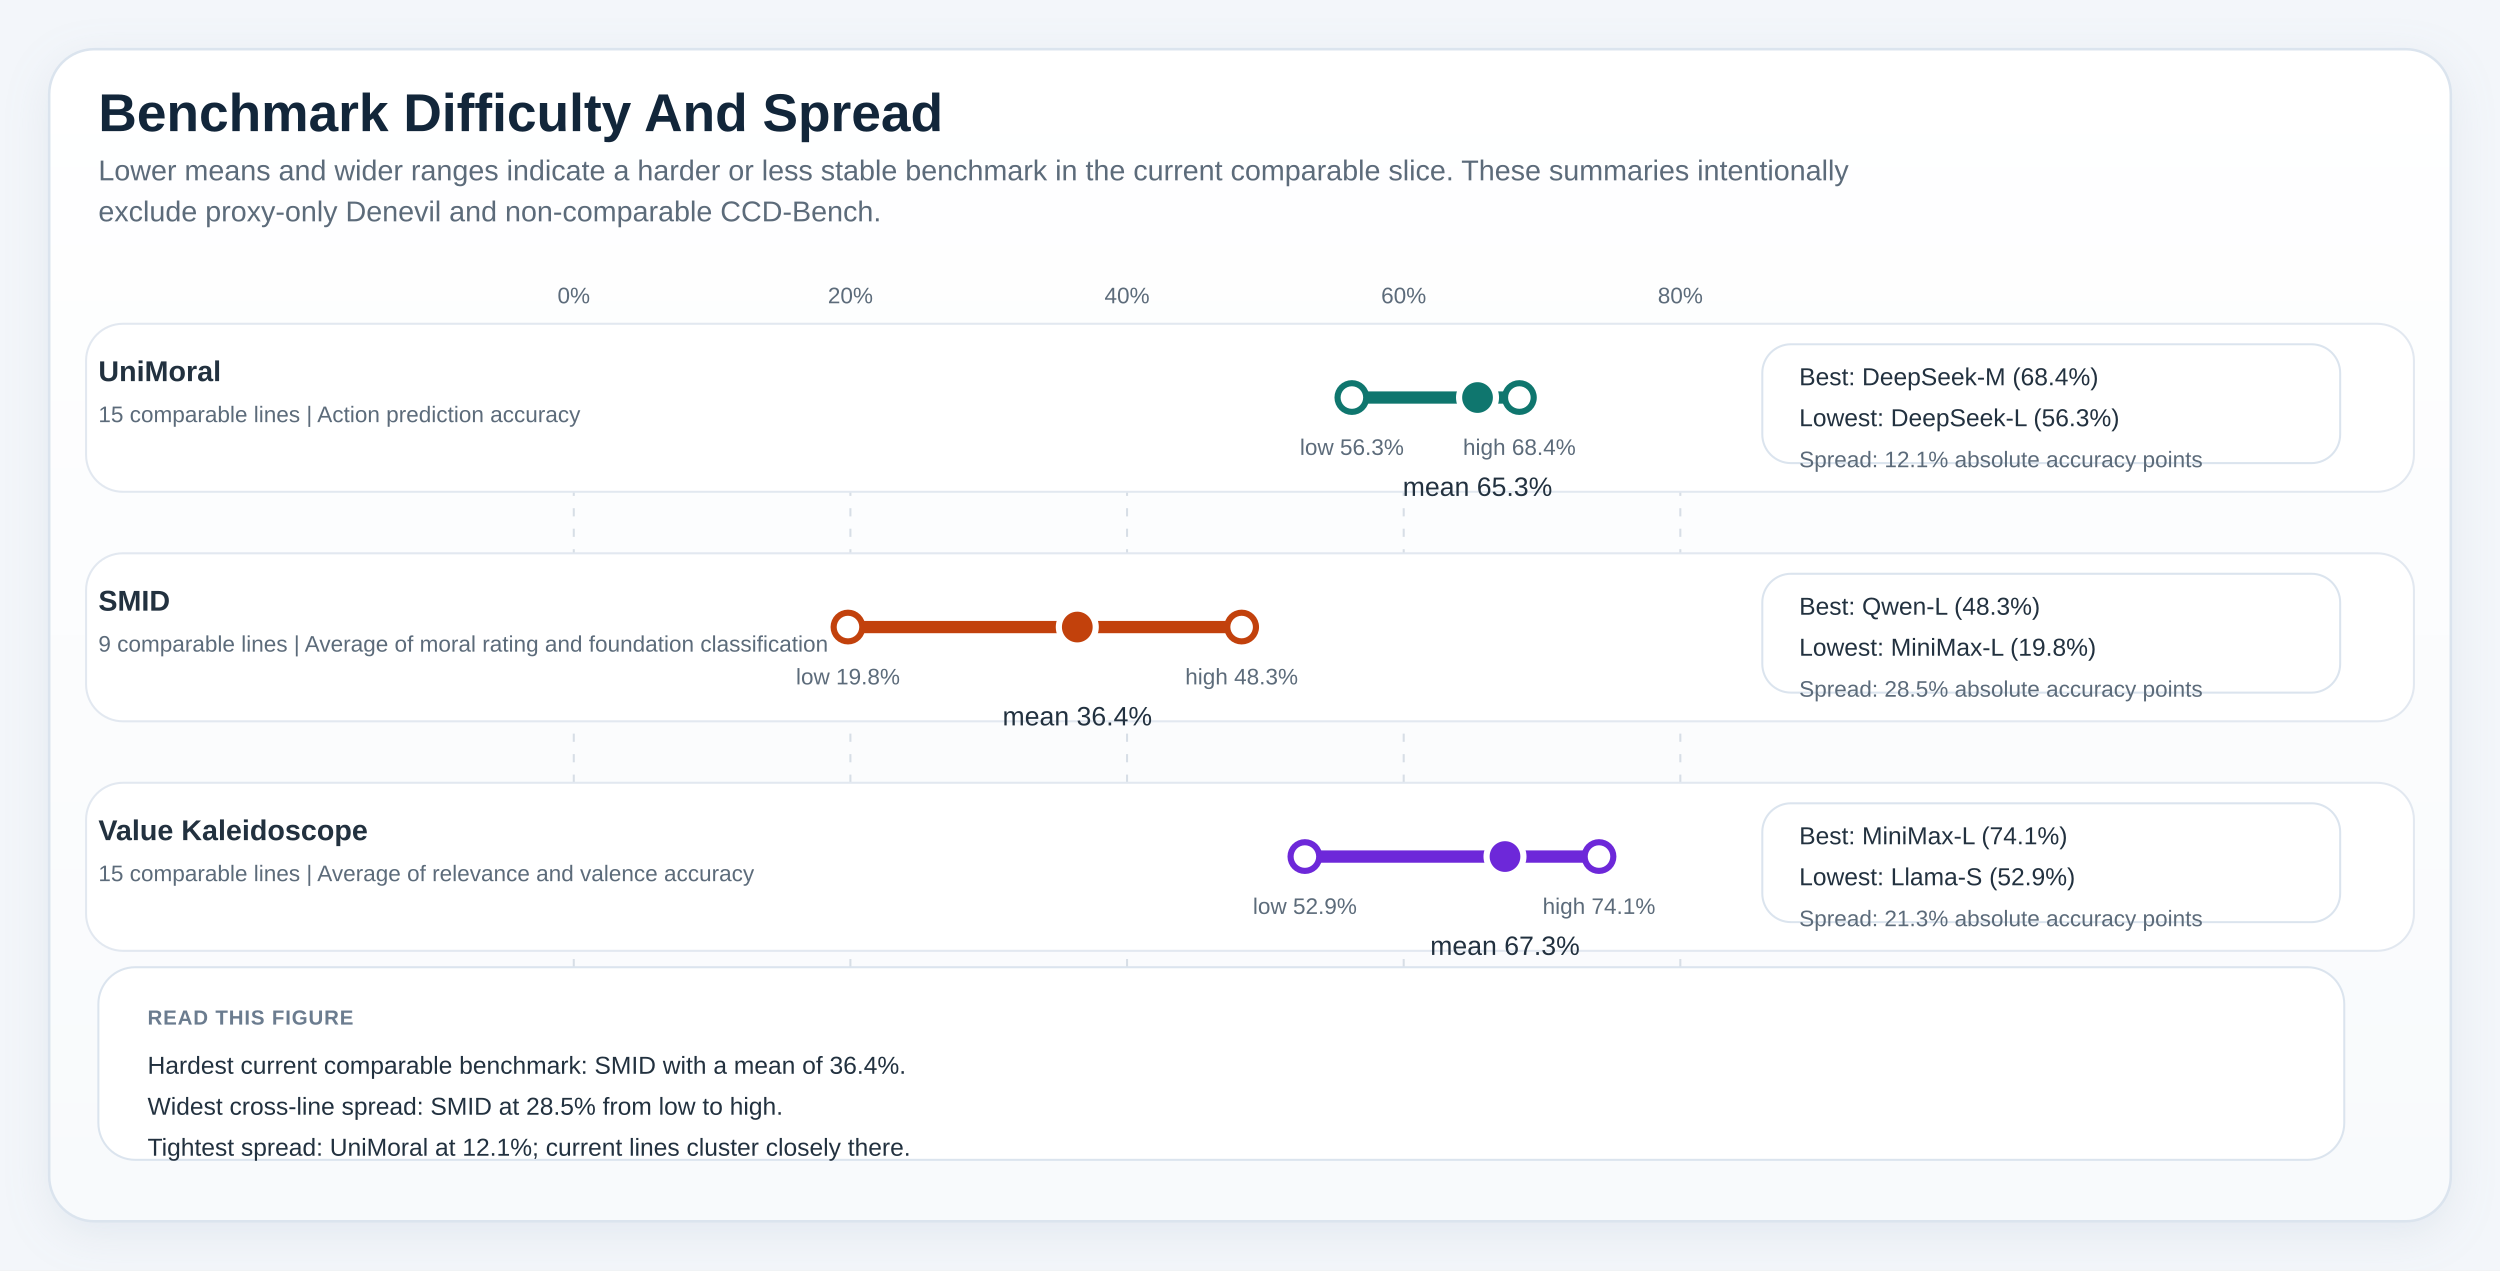
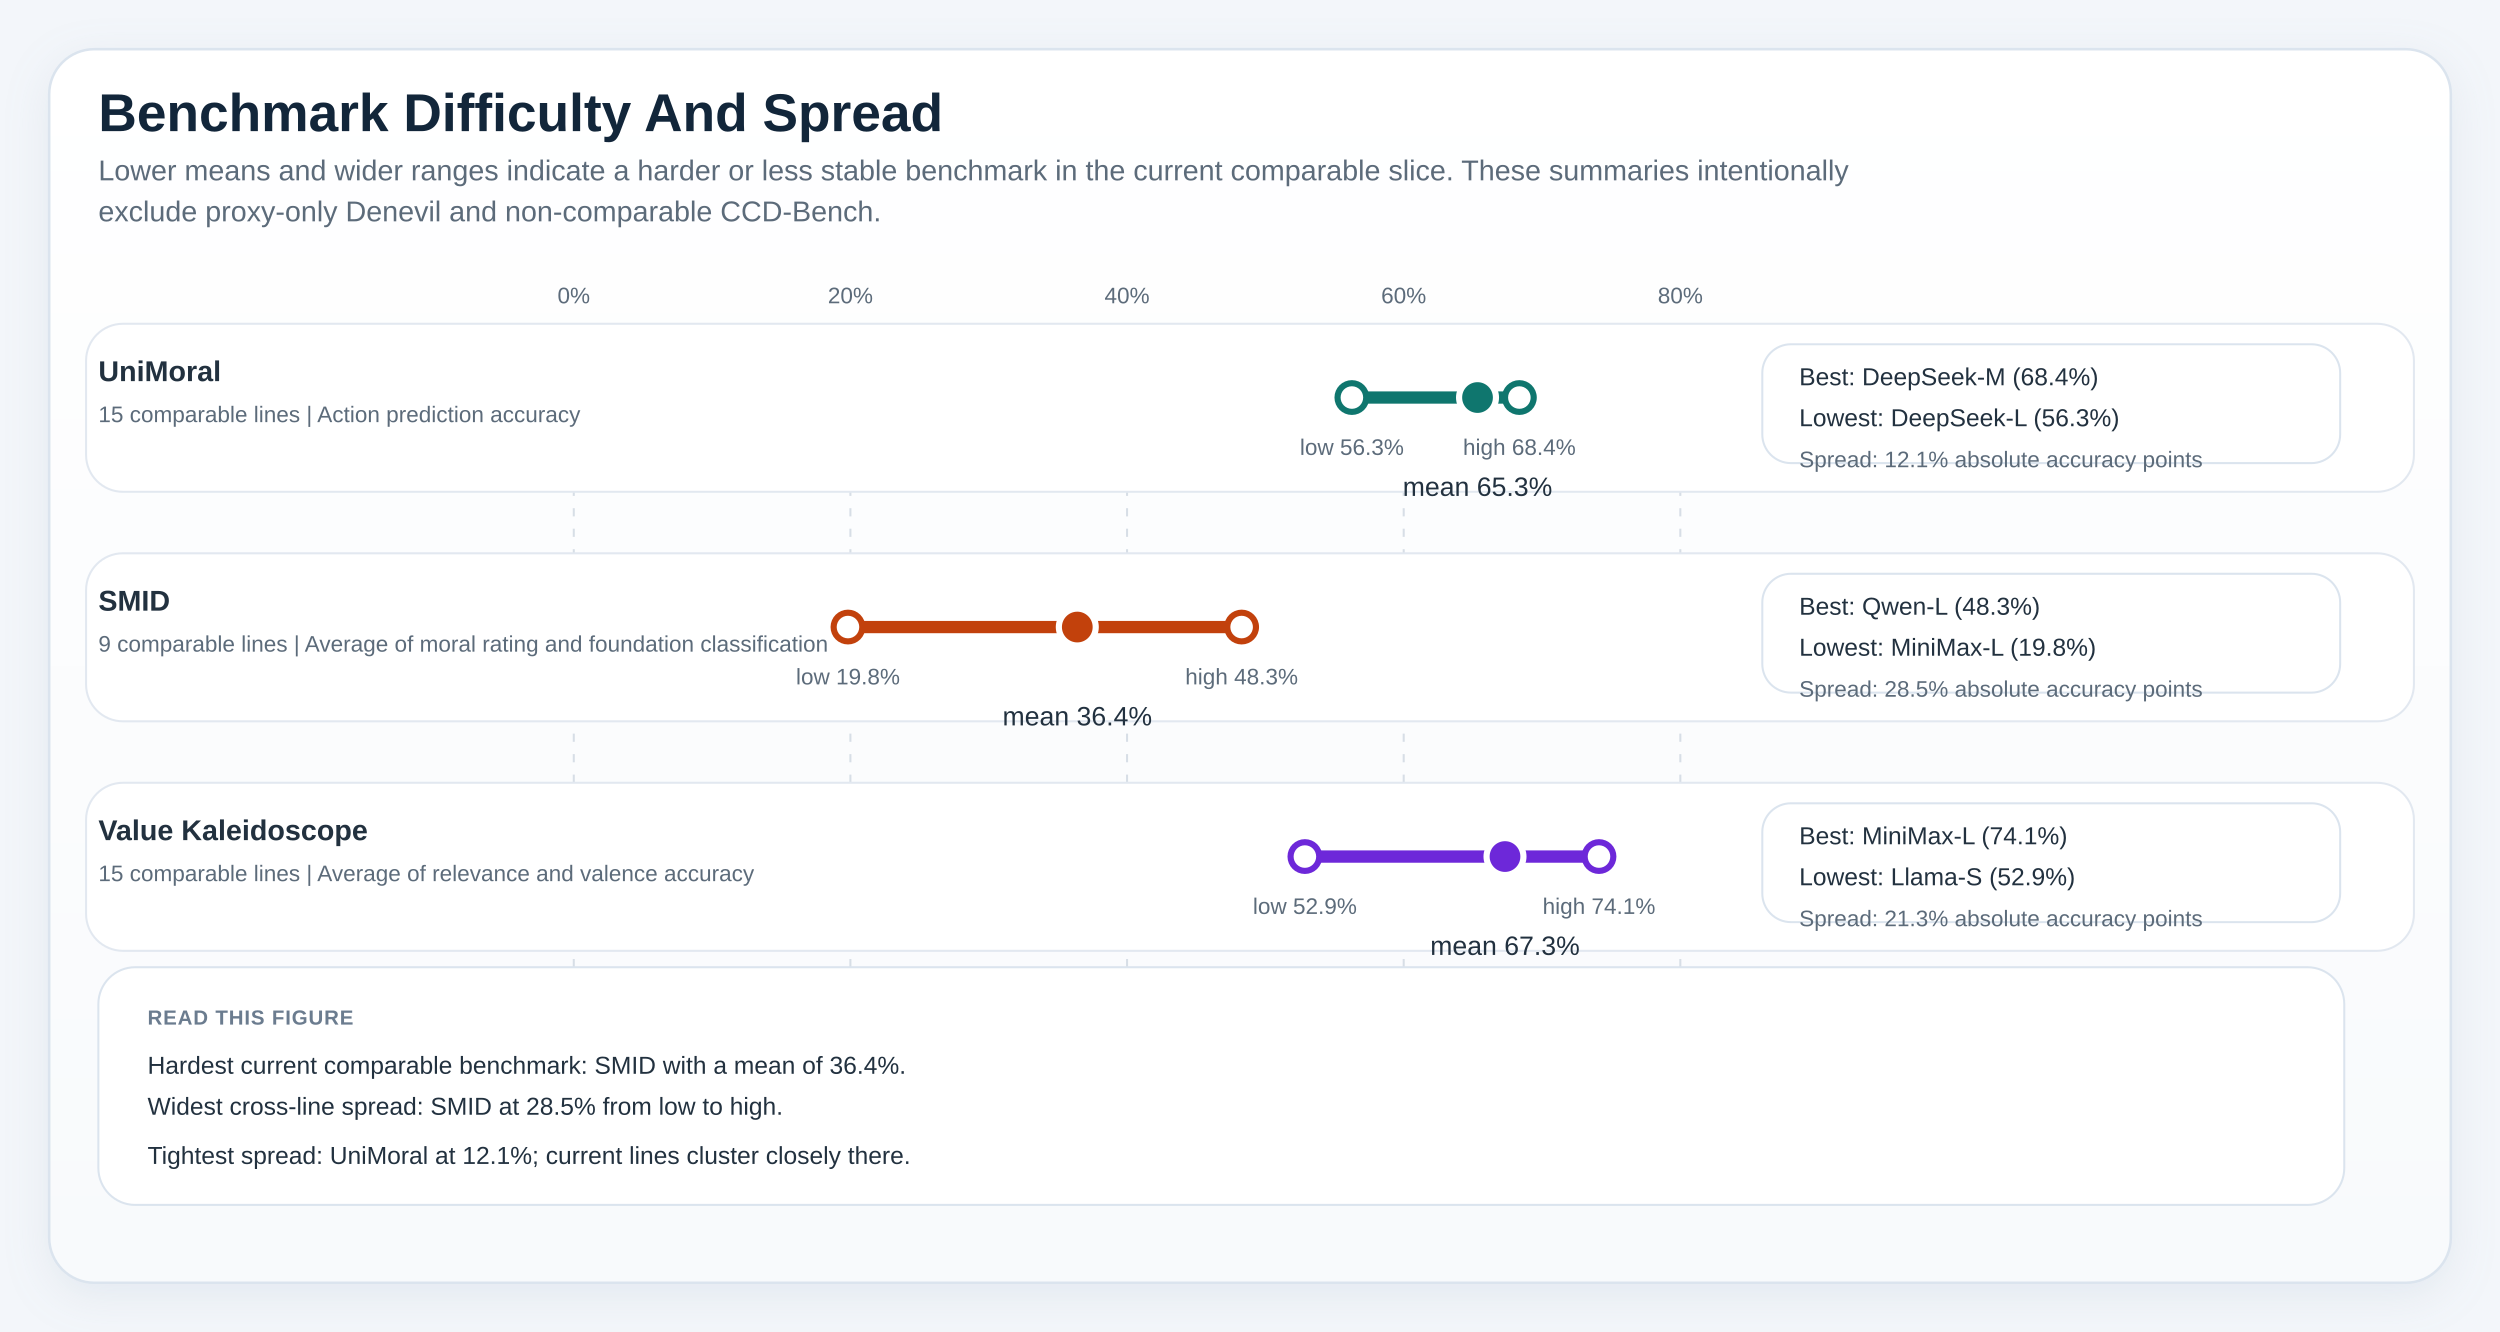
- <svg xmlns="http://www.w3.org/2000/svg" viewBox="0 0 1220 620" role="img" preserveAspectRatio="xMidYMin meet" style="max-width:100%;height:auto">
+ <svg xmlns="http://www.w3.org/2000/svg" viewBox="0 0 1220 650" role="img" preserveAspectRatio="xMidYMin meet" style="max-width:100%;height:auto">
  <defs>
    <linearGradient id="panelGradient" x1="0" x2="0" y1="0" y2="1">
      <stop offset="0%" stop-color="#ffffff" />
      <stop offset="100%" stop-color="#f8fafc" />
    </linearGradient>
    <pattern id="diagonalHatch" width="8" height="8" patternUnits="userSpaceOnUse" patternTransform="rotate(45)">
      <line x1="0" y1="0" x2="0" y2="8" stroke="#cdd6e1" stroke-width="3" />
    </pattern>
    <filter id="softShadow" x="-20%" y="-20%" width="140%" height="140%">
      <feDropShadow dx="0" dy="6" stdDeviation="10" flood-color="#9fb0c2" flood-opacity="0.18" />
    </filter>
    <style>
.canvas { fill: #f3f6fa; }
.title { font: 700 26px 'IBM Plex Sans', 'Helvetica Neue', Arial, sans-serif; fill: #12263a; }
.subtitle { font: 400 14px 'IBM Plex Sans', 'Helvetica Neue', Arial, sans-serif; fill: #5c6b7a; }
.axis { font: 600 14px 'IBM Plex Sans', 'Helvetica Neue', Arial, sans-serif; fill: #22313f; }
.label { font: 500 13px 'IBM Plex Sans', 'Helvetica Neue', Arial, sans-serif; fill: #22313f; }
.metric { font: 700 20px 'IBM Plex Sans', 'Helvetica Neue', Arial, sans-serif; fill: #12263a; }
.celltext { font: 700 16px 'IBM Plex Sans', 'Helvetica Neue', Arial, sans-serif; fill: #ffffff; }
.celltext-dark { font: 700 16px 'IBM Plex Sans', 'Helvetica Neue', Arial, sans-serif; fill: #173042; }
.cellsub { font: 500 11px 'IBM Plex Sans', 'Helvetica Neue', Arial, sans-serif; fill: rgba(255,255,255,0.88); }
.cellsub-dark { font: 600 11px 'IBM Plex Sans', 'Helvetica Neue', Arial, sans-serif; fill: #385062; }
.body { font: 500 12px 'IBM Plex Sans', 'Helvetica Neue', Arial, sans-serif; fill: #22313f; }
.small { font: 500 11px 'IBM Plex Sans', 'Helvetica Neue', Arial, sans-serif; fill: #5c6b7a; }
.tiny { font: 600 10px 'IBM Plex Sans', 'Helvetica Neue', Arial, sans-serif; fill: #6b7c8f; letter-spacing: 0.04em; }
.grid { fill: #ffffff; stroke: #d7dee6; stroke-width: 1.25; }
.panel { fill: url(#panelGradient); stroke: #dbe4ee; stroke-width: 1.25; filter: url(#softShadow); }
.subpanel { fill: #ffffff; stroke: #e2e8f0; stroke-width: 1; }
.legend-card { fill: #ffffff; stroke: #dbe4ee; stroke-width: 1; }
.guide { stroke: #d7dee6; stroke-width: 1; stroke-dasharray: 4 6; }
.baseline { stroke: #aab7c6; stroke-width: 1.1; }
.muted-cell { fill: #eef2f7; stroke: #d7dee6; stroke-width: 1; }
.muted-bar { fill: #ecf1f6; stroke: #d7dee6; stroke-width: 1; }
.outline { stroke: rgba(255,255,255,0.9); stroke-width: 1; }
</style>
  </defs>
-   <rect x="0" y="0" width="1220" height="620" class="canvas" />
-   <rect x="24" y="24" width="1172" height="572" rx="22" class="panel" />
+   <rect x="0" y="0" width="1220" height="650" class="canvas" />
+   <rect x="24" y="24" width="1172" height="602" rx="22" class="panel" />
  <text x="48" y="64" class="title">Benchmark Difficulty And Spread</text>
  <text x="48" y="88" class="subtitle">Lower means and wider ranges indicate a harder or less stable benchmark in the current comparable slice. These summaries intentionally</text>
  <text x="48" y="108" class="subtitle">exclude proxy-only Denevil and non-comparable CCD-Bench.</text>
-   <line x1="280.00" y1="158" x2="280.00" y2="482" class="guide" />
+   <line x1="280.00" y1="158" x2="280.00" y2="512" class="guide" />
  <text x="280.00" y="148" text-anchor="middle" class="small">0%</text>
-   <line x1="415.00" y1="158" x2="415.00" y2="482" class="guide" />
+   <line x1="415.00" y1="158" x2="415.00" y2="512" class="guide" />
  <text x="415.00" y="148" text-anchor="middle" class="small">20%</text>
-   <line x1="550.00" y1="158" x2="550.00" y2="482" class="guide" />
+   <line x1="550.00" y1="158" x2="550.00" y2="512" class="guide" />
  <text x="550.00" y="148" text-anchor="middle" class="small">40%</text>
-   <line x1="685.00" y1="158" x2="685.00" y2="482" class="guide" />
+   <line x1="685.00" y1="158" x2="685.00" y2="512" class="guide" />
  <text x="685.00" y="148" text-anchor="middle" class="small">60%</text>
-   <line x1="820.00" y1="158" x2="820.00" y2="482" class="guide" />
+   <line x1="820.00" y1="158" x2="820.00" y2="512" class="guide" />
  <text x="820.00" y="148" text-anchor="middle" class="small">80%</text>
  <rect x="42" y="158" width="1136" height="82" rx="18" class="subpanel" />
  <text x="48" y="186" class="axis">UniMoral</text>
  <text x="48" y="206" class="small">15 comparable lines | Action prediction accuracy</text>
  <line x1="659.72" y1="194" x2="741.45" y2="194" stroke="#0f766e" stroke-width="6" stroke-linecap="round" />
  <circle cx="659.72" cy="194" r="7" fill="#ffffff" stroke="#0f766e" stroke-width="3" />
  <circle cx="741.45" cy="194" r="7" fill="#ffffff" stroke="#0f766e" stroke-width="3" />
  <circle cx="721.03" cy="194" r="9" fill="#0f766e" stroke="#ffffff" stroke-width="3" />
  <text x="659.72" y="222" text-anchor="middle" class="small">low 56.3%</text>
  <text x="721.03" y="242" text-anchor="middle" class="label">mean 65.3%</text>
  <text x="741.45" y="222" text-anchor="middle" class="small">high 68.4%</text>
  <rect x="860" y="168" width="282" height="58" rx="14" class="legend-card" />
  <text x="878" y="188" class="body">Best: DeepSeek-M (68.4%)</text>
  <text x="878" y="208" class="body">Lowest: DeepSeek-L (56.3%)</text>
  <text x="878" y="228" class="small">Spread: 12.1% absolute accuracy points</text>
  <rect x="42" y="270" width="1136" height="82" rx="18" class="subpanel" />
  <text x="48" y="298" class="axis">SMID</text>
  <text x="48" y="318" class="small">9 comparable lines | Average of moral rating and foundation classification</text>
  <line x1="413.81" y1="306" x2="605.91" y2="306" stroke="#c2410c" stroke-width="6" stroke-linecap="round" />
  <circle cx="413.81" cy="306" r="7" fill="#ffffff" stroke="#c2410c" stroke-width="3" />
  <circle cx="605.91" cy="306" r="7" fill="#ffffff" stroke="#c2410c" stroke-width="3" />
  <circle cx="525.72" cy="306" r="9" fill="#c2410c" stroke="#ffffff" stroke-width="3" />
  <text x="413.81" y="334" text-anchor="middle" class="small">low 19.8%</text>
  <text x="525.72" y="354" text-anchor="middle" class="label">mean 36.4%</text>
  <text x="605.91" y="334" text-anchor="middle" class="small">high 48.3%</text>
  <rect x="860" y="280" width="282" height="58" rx="14" class="legend-card" />
  <text x="878" y="300" class="body">Best: Qwen-L (48.3%)</text>
  <text x="878" y="320" class="body">Lowest: MiniMax-L (19.8%)</text>
  <text x="878" y="340" class="small">Spread: 28.5% absolute accuracy points</text>
  <rect x="42" y="382" width="1136" height="82" rx="18" class="subpanel" />
  <text x="48" y="410" class="axis">Value Kaleidoscope</text>
  <text x="48" y="430" class="small">15 comparable lines | Average of relevance and valence accuracy</text>
  <line x1="636.79" y1="418" x2="780.31" y2="418" stroke="#6d28d9" stroke-width="6" stroke-linecap="round" />
  <circle cx="636.79" cy="418" r="7" fill="#ffffff" stroke="#6d28d9" stroke-width="3" />
  <circle cx="780.31" cy="418" r="7" fill="#ffffff" stroke="#6d28d9" stroke-width="3" />
  <circle cx="734.44" cy="418" r="9" fill="#6d28d9" stroke="#ffffff" stroke-width="3" />
  <text x="636.79" y="446" text-anchor="middle" class="small">low 52.9%</text>
  <text x="734.44" y="466" text-anchor="middle" class="label">mean 67.3%</text>
  <text x="780.31" y="446" text-anchor="middle" class="small">high 74.1%</text>
  <rect x="860" y="392" width="282" height="58" rx="14" class="legend-card" />
  <text x="878" y="412" class="body">Best: MiniMax-L (74.1%)</text>
  <text x="878" y="432" class="body">Lowest: Llama-S (52.9%)</text>
  <text x="878" y="452" class="small">Spread: 21.3% absolute accuracy points</text>
-   <rect x="48" y="472" width="1096" height="94" rx="18" class="legend-card" />
+   <rect x="48" y="472" width="1096" height="116" rx="18" class="legend-card" />
  <text x="72" y="500" class="tiny">READ THIS FIGURE</text>
  <text x="72" y="524" class="body">Hardest current comparable benchmark: SMID with a mean of 36.4%.</text>
  <text x="72" y="544" class="body">Widest cross-line spread: SMID at 28.5% from low to high.</text>
-   <text x="72" y="564" class="body">Tightest spread: UniMoral at 12.1%; current lines cluster closely there.</text>
+   <text x="72" y="568" class="body">Tightest spread: UniMoral at 12.1%; current lines cluster closely there.</text>
</svg>
